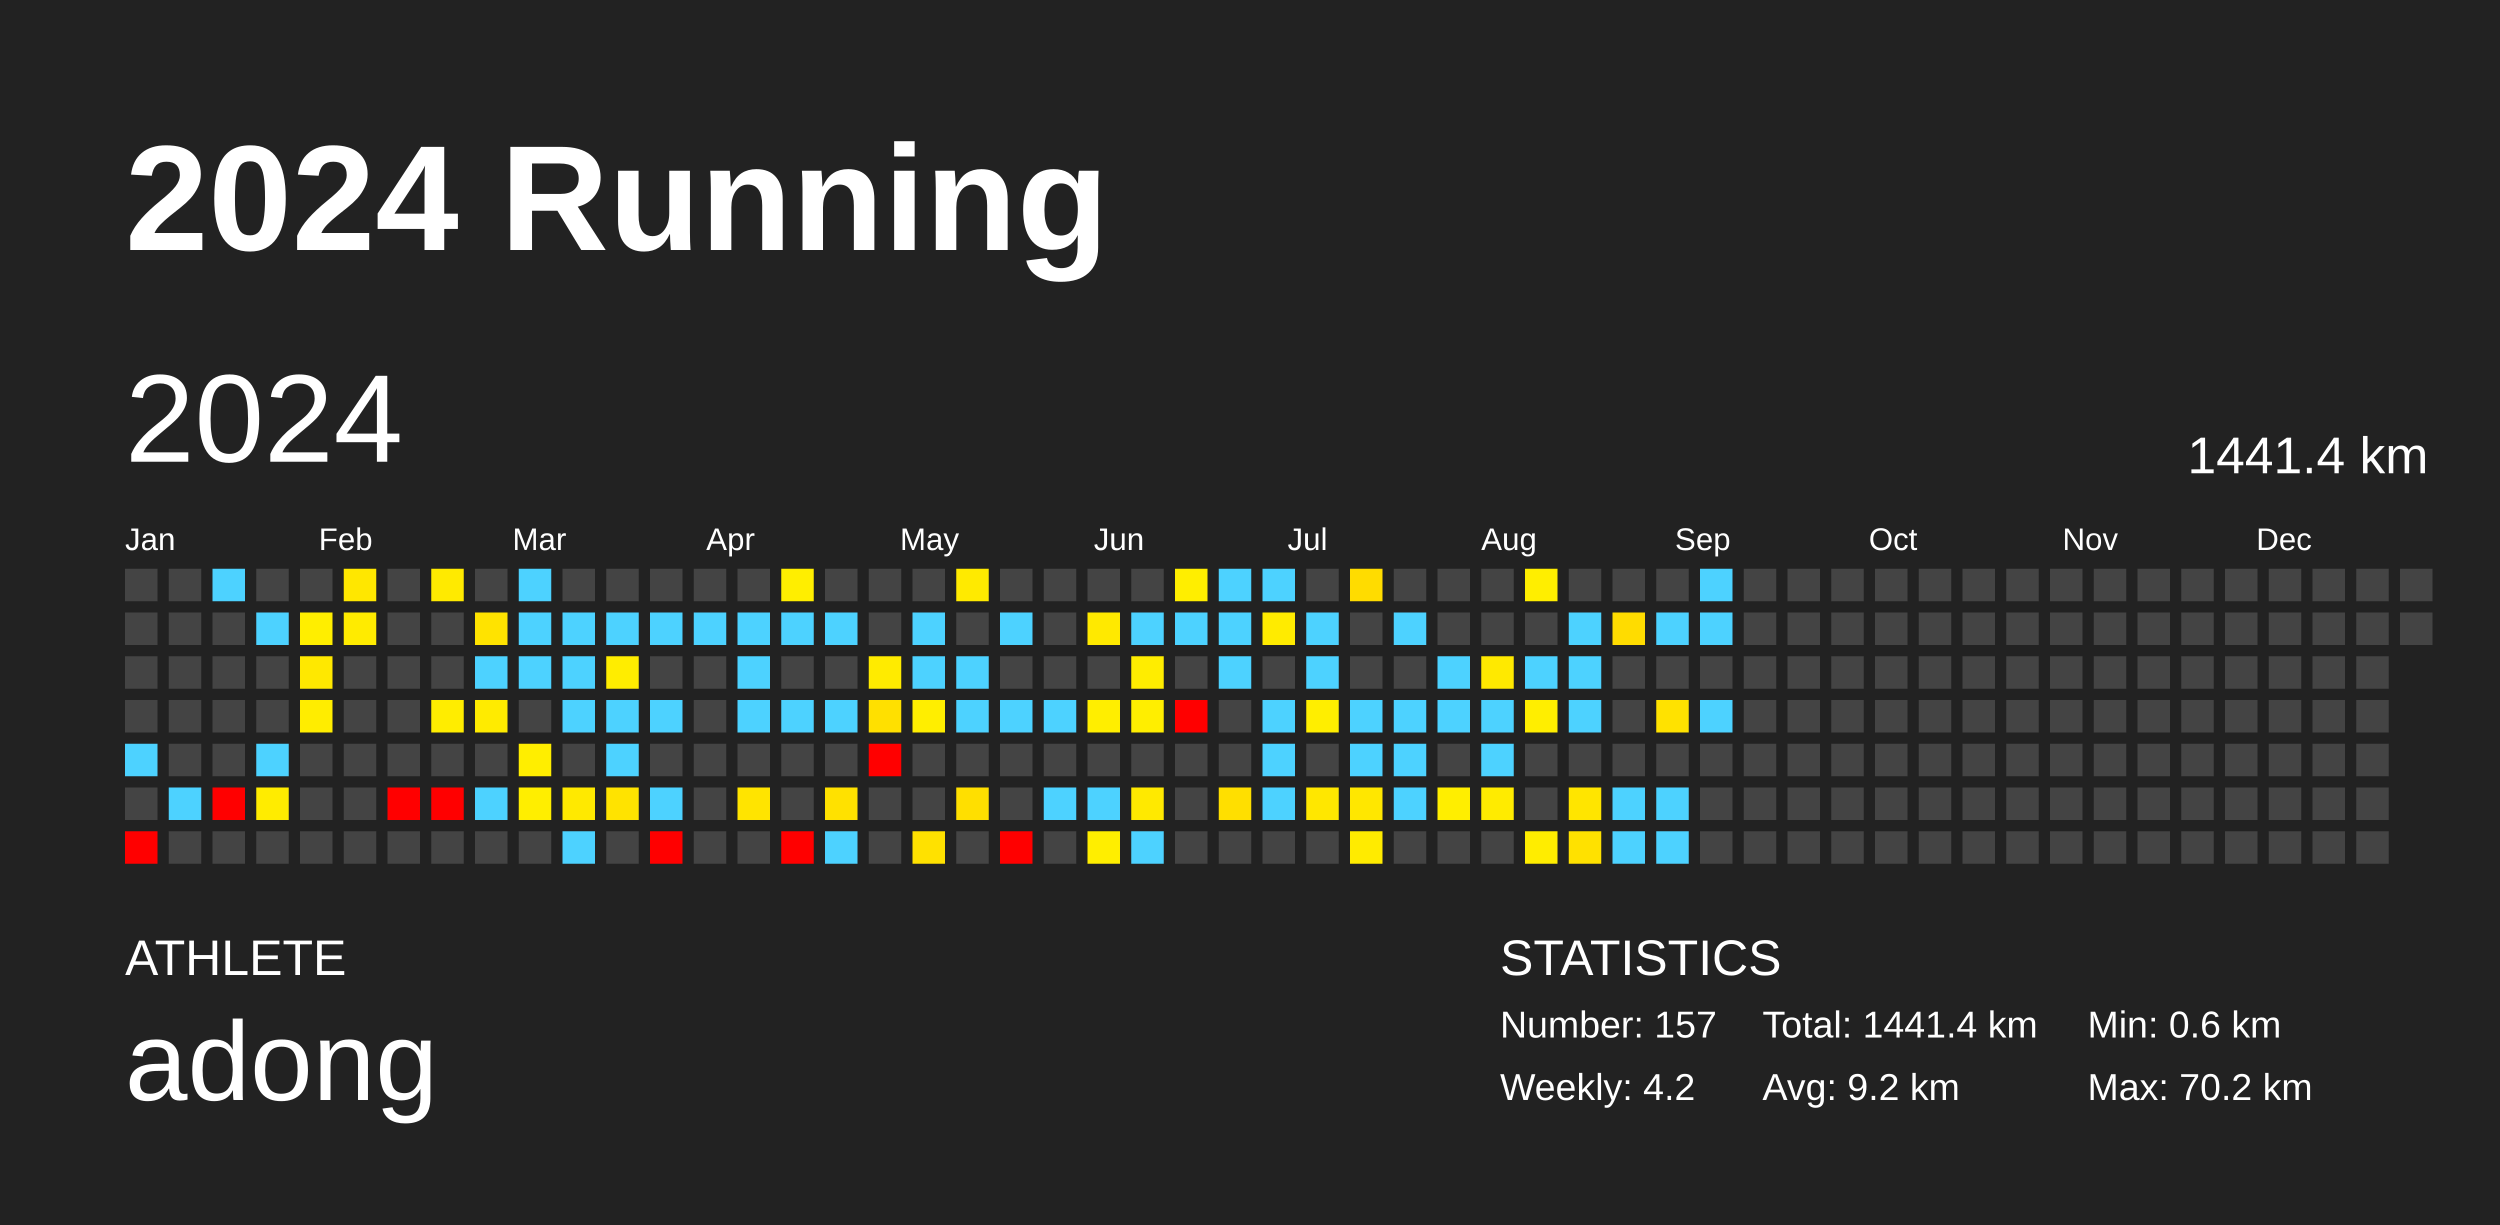
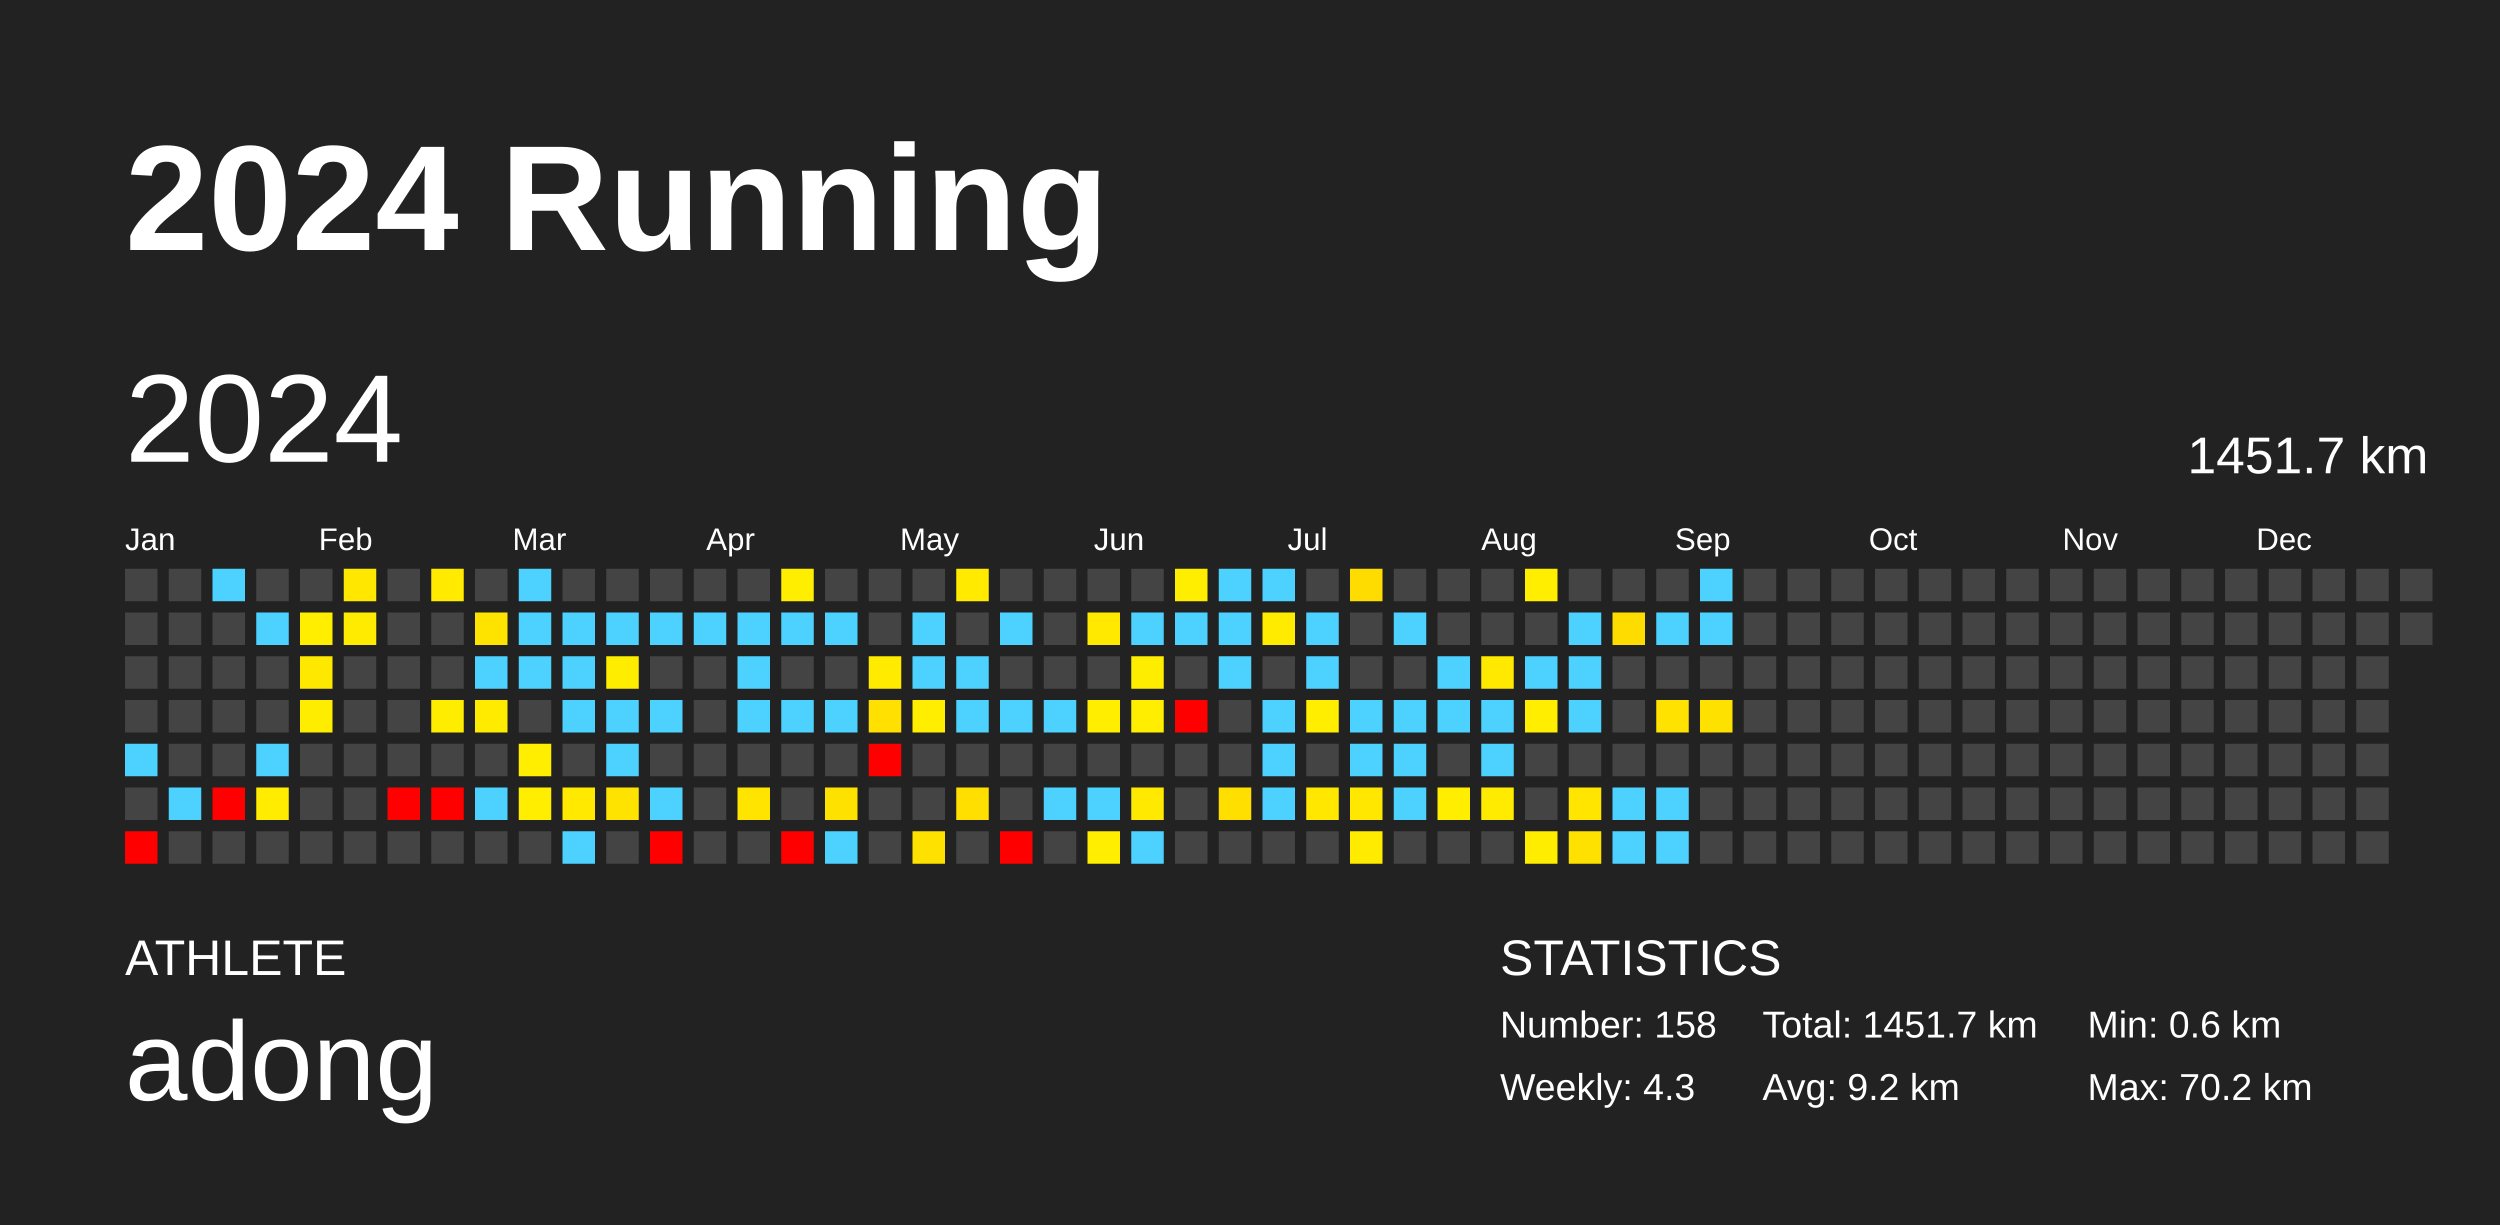
<svg xmlns="http://www.w3.org/2000/svg" baseProfile="full" height="98mm" version="1.1" viewBox="0,0,200,98" width="200mm">
  <defs />
  <rect fill="#222222" height="98" width="200" x="0" y="0" />
  <text fill="#FFFFFF" style="font-size:12px; font-family:Arial; font-weight:bold;" x="10" y="20">2024 Running</text>
  <text fill="#FFFFFF" style="font-size:4px; font-family:Arial" x="10" y="78">ATHLETE</text>
  <text fill="#FFFFFF" style="font-size:9px; font-family:Arial" x="10" y="88">adong</text>
  <text fill="#FFFFFF" style="font-size:4px; font-family:Arial" x="120" y="78">STATISTICS</text>
-   <text fill="#FFFFFF" style="font-size:3px; font-family:Arial" x="120" y="83">Number: 157</text>
-   <text fill="#FFFFFF" style="font-size:3px; font-family:Arial" x="120" y="88">Weekly: 4.2</text>
-   <text fill="#FFFFFF" style="font-size:3px; font-family:Arial" x="141" y="83">Total: 1441.4 km</text>
+   <text fill="#FFFFFF" style="font-size:3px; font-family:Arial" x="120" y="83">Number: 158</text>
+   <text fill="#FFFFFF" style="font-size:3px; font-family:Arial" x="120" y="88">Weekly: 4.3</text>
+   <text fill="#FFFFFF" style="font-size:3px; font-family:Arial" x="141" y="83">Total: 1451.7 km</text>
  <text fill="#FFFFFF" style="font-size:3px; font-family:Arial" x="141" y="88">Avg: 9.2 km</text>
  <text fill="#FFFFFF" style="font-size:3px; font-family:Arial" x="167" y="83">Min: 0.6 km</text>
  <text fill="#FFFFFF" style="font-size:3px; font-family:Arial" x="167" y="88">Max: 70.2 km</text>
  <text dominant-baseline="hanging" fill="#FFFFFF" style="font-size:10.0px; font-family:Arial;" x="10" y="30">2024</text>
-   <text dominant-baseline="hanging" fill="#FFFFFF" style="font-size:4.125px; font-family:Arial;" x="175" y="35">1441.4 km</text>
+   <text dominant-baseline="hanging" fill="#FFFFFF" style="font-size:4.125px; font-family:Arial;" x="175" y="35">1451.7 km</text>
  <text fill="#FFFFFF" style="font-size:2.5px; font-family:Arial" x="10.0" y="44">Jan</text>
  <text fill="#FFFFFF" style="font-size:2.5px; font-family:Arial" x="25.5" y="44">Feb</text>
  <text fill="#FFFFFF" style="font-size:2.5px; font-family:Arial" x="41.0" y="44">Mar</text>
  <text fill="#FFFFFF" style="font-size:2.5px; font-family:Arial" x="56.5" y="44">Apr</text>
  <text fill="#FFFFFF" style="font-size:2.5px; font-family:Arial" x="72.0" y="44">May</text>
  <text fill="#FFFFFF" style="font-size:2.5px; font-family:Arial" x="87.5" y="44">Jun</text>
  <text fill="#FFFFFF" style="font-size:2.5px; font-family:Arial" x="103.0" y="44">Jul</text>
  <text fill="#FFFFFF" style="font-size:2.5px; font-family:Arial" x="118.5" y="44">Aug</text>
  <text fill="#FFFFFF" style="font-size:2.5px; font-family:Arial" x="134.0" y="44">Sep</text>
  <text fill="#FFFFFF" style="font-size:2.5px; font-family:Arial" x="149.5" y="44">Oct</text>
  <text fill="#FFFFFF" style="font-size:2.5px; font-family:Arial" x="165.0" y="44">Nov</text>
  <text fill="#FFFFFF" style="font-size:2.5px; font-family:Arial" x="180.5" y="44">Dec</text>
  <rect fill="#444444" height="2.6" width="2.6" x="10.0" y="45.5" />
  <rect fill="#444444" height="2.6" width="2.6" x="10.0" y="49.0" />
  <rect fill="#444444" height="2.6" width="2.6" x="10.0" y="52.5" />
  <rect fill="#444444" height="2.6" width="2.6" x="10.0" y="56.0" />
  <rect fill="#4dd2ff" height="2.6" width="2.6" x="10.0" y="59.5" />
  <rect fill="#444444" height="2.6" width="2.6" x="10.0" y="63.0" />
  <rect fill="red" height="2.6" width="2.6" x="10.0" y="66.5" />
  <rect fill="#444444" height="2.6" width="2.6" x="13.5" y="45.5" />
  <rect fill="#444444" height="2.6" width="2.6" x="13.5" y="49.0" />
  <rect fill="#444444" height="2.6" width="2.6" x="13.5" y="52.5" />
  <rect fill="#444444" height="2.6" width="2.6" x="13.5" y="56.0" />
  <rect fill="#444444" height="2.6" width="2.6" x="13.5" y="59.5" />
  <rect fill="#4dd2ff" height="2.6" width="2.6" x="13.5" y="63.0" />
  <rect fill="#444444" height="2.6" width="2.6" x="13.5" y="66.5" />
  <rect fill="#4dd2ff" height="2.6" width="2.6" x="17.0" y="45.5" />
  <rect fill="#444444" height="2.6" width="2.6" x="17.0" y="49.0" />
  <rect fill="#444444" height="2.6" width="2.6" x="17.0" y="52.5" />
  <rect fill="#444444" height="2.6" width="2.6" x="17.0" y="56.0" />
  <rect fill="#444444" height="2.6" width="2.6" x="17.0" y="59.5" />
  <rect fill="red" height="2.6" width="2.6" x="17.0" y="63.0" />
  <rect fill="#444444" height="2.6" width="2.6" x="17.0" y="66.5" />
  <rect fill="#444444" height="2.6" width="2.6" x="20.5" y="45.5" />
  <rect fill="#4dd2ff" height="2.6" width="2.6" x="20.5" y="49.0" />
  <rect fill="#444444" height="2.6" width="2.6" x="20.5" y="52.5" />
  <rect fill="#444444" height="2.6" width="2.6" x="20.5" y="56.0" />
  <rect fill="#4dd2ff" height="2.6" width="2.6" x="20.5" y="59.5" />
  <rect fill="#ffec00" height="2.6" width="2.6" x="20.5" y="63.0" />
  <rect fill="#444444" height="2.6" width="2.6" x="20.5" y="66.5" />
  <rect fill="#444444" height="2.6" width="2.6" x="24.0" y="45.5" />
  <rect fill="#ffee00" height="2.6" width="2.6" x="24.0" y="49.0" />
  <rect fill="#ffe800" height="2.6" width="2.6" x="24.0" y="52.5" />
  <rect fill="#ffed00" height="2.6" width="2.6" x="24.0" y="56.0" />
  <rect fill="#444444" height="2.6" width="2.6" x="24.0" y="59.5" />
  <rect fill="#444444" height="2.6" width="2.6" x="24.0" y="63.0" />
  <rect fill="#444444" height="2.6" width="2.6" x="24.0" y="66.5" />
  <rect fill="#ffe700" height="2.6" width="2.6" x="27.5" y="45.5" />
  <rect fill="#ffeb00" height="2.6" width="2.6" x="27.5" y="49.0" />
  <rect fill="#444444" height="2.6" width="2.6" x="27.5" y="52.5" />
  <rect fill="#444444" height="2.6" width="2.6" x="27.5" y="56.0" />
  <rect fill="#444444" height="2.6" width="2.6" x="27.5" y="59.5" />
  <rect fill="#444444" height="2.6" width="2.6" x="27.5" y="63.0" />
  <rect fill="#444444" height="2.6" width="2.6" x="27.5" y="66.5" />
  <rect fill="#444444" height="2.6" width="2.6" x="31.0" y="45.5" />
  <rect fill="#444444" height="2.6" width="2.6" x="31.0" y="49.0" />
  <rect fill="#444444" height="2.6" width="2.6" x="31.0" y="52.5" />
  <rect fill="#444444" height="2.6" width="2.6" x="31.0" y="56.0" />
  <rect fill="#444444" height="2.6" width="2.6" x="31.0" y="59.5" />
  <rect fill="red" height="2.6" width="2.6" x="31.0" y="63.0" />
  <rect fill="#444444" height="2.6" width="2.6" x="31.0" y="66.5" />
  <rect fill="#ffea00" height="2.6" width="2.6" x="34.5" y="45.5" />
  <rect fill="#444444" height="2.6" width="2.6" x="34.5" y="49.0" />
  <rect fill="#444444" height="2.6" width="2.6" x="34.5" y="52.5" />
  <rect fill="#ffed00" height="2.6" width="2.6" x="34.5" y="56.0" />
  <rect fill="#444444" height="2.6" width="2.6" x="34.5" y="59.5" />
  <rect fill="red" height="2.6" width="2.6" x="34.5" y="63.0" />
  <rect fill="#444444" height="2.6" width="2.6" x="34.5" y="66.5" />
  <rect fill="#444444" height="2.6" width="2.6" x="38.0" y="45.5" />
  <rect fill="#ffe300" height="2.6" width="2.6" x="38.0" y="49.0" />
  <rect fill="#4dd2ff" height="2.6" width="2.6" x="38.0" y="52.5" />
  <rect fill="#ffeb00" height="2.6" width="2.6" x="38.0" y="56.0" />
  <rect fill="#444444" height="2.6" width="2.6" x="38.0" y="59.5" />
  <rect fill="#4dd2ff" height="2.6" width="2.6" x="38.0" y="63.0" />
  <rect fill="#444444" height="2.6" width="2.6" x="38.0" y="66.5" />
  <rect fill="#4dd2ff" height="2.6" width="2.6" x="41.5" y="45.5" />
  <rect fill="#4dd2ff" height="2.6" width="2.6" x="41.5" y="49.0" />
  <rect fill="#4dd2ff" height="2.6" width="2.6" x="41.5" y="52.5" />
  <rect fill="#444444" height="2.6" width="2.6" x="41.5" y="56.0" />
  <rect fill="#ffee00" height="2.6" width="2.6" x="41.5" y="59.5" />
  <rect fill="#ffee00" height="2.6" width="2.6" x="41.5" y="63.0" />
  <rect fill="#444444" height="2.6" width="2.6" x="41.5" y="66.5" />
  <rect fill="#444444" height="2.6" width="2.6" x="45.0" y="45.5" />
  <rect fill="#4dd2ff" height="2.6" width="2.6" x="45.0" y="49.0" />
  <rect fill="#4dd2ff" height="2.6" width="2.6" x="45.0" y="52.5" />
  <rect fill="#4dd2ff" height="2.6" width="2.6" x="45.0" y="56.0" />
  <rect fill="#444444" height="2.6" width="2.6" x="45.0" y="59.5" />
  <rect fill="#ffe900" height="2.6" width="2.6" x="45.0" y="63.0" />
  <rect fill="#4dd2ff" height="2.6" width="2.6" x="45.0" y="66.5" />
  <rect fill="#444444" height="2.6" width="2.6" x="48.5" y="45.5" />
  <rect fill="#4dd2ff" height="2.6" width="2.6" x="48.5" y="49.0" />
  <rect fill="#ffed00" height="2.6" width="2.6" x="48.5" y="52.5" />
  <rect fill="#4dd2ff" height="2.6" width="2.6" x="48.5" y="56.0" />
  <rect fill="#4dd2ff" height="2.6" width="2.6" x="48.5" y="59.5" />
  <rect fill="#ffe300" height="2.6" width="2.6" x="48.5" y="63.0" />
  <rect fill="#444444" height="2.6" width="2.6" x="48.5" y="66.5" />
  <rect fill="#444444" height="2.6" width="2.6" x="52.0" y="45.5" />
  <rect fill="#4dd2ff" height="2.6" width="2.6" x="52.0" y="49.0" />
  <rect fill="#444444" height="2.6" width="2.6" x="52.0" y="52.5" />
  <rect fill="#4dd2ff" height="2.6" width="2.6" x="52.0" y="56.0" />
  <rect fill="#444444" height="2.6" width="2.6" x="52.0" y="59.5" />
  <rect fill="#4dd2ff" height="2.6" width="2.6" x="52.0" y="63.0" />
  <rect fill="red" height="2.6" width="2.6" x="52.0" y="66.5" />
  <rect fill="#444444" height="2.6" width="2.6" x="55.5" y="45.5" />
  <rect fill="#4dd2ff" height="2.6" width="2.6" x="55.5" y="49.0" />
  <rect fill="#444444" height="2.6" width="2.6" x="55.5" y="52.5" />
  <rect fill="#444444" height="2.6" width="2.6" x="55.5" y="56.0" />
  <rect fill="#444444" height="2.6" width="2.6" x="55.5" y="59.5" />
  <rect fill="#444444" height="2.6" width="2.6" x="55.5" y="63.0" />
  <rect fill="#444444" height="2.6" width="2.6" x="55.5" y="66.5" />
  <rect fill="#444444" height="2.6" width="2.6" x="59.0" y="45.5" />
  <rect fill="#4dd2ff" height="2.6" width="2.6" x="59.0" y="49.0" />
  <rect fill="#4dd2ff" height="2.6" width="2.6" x="59.0" y="52.5" />
  <rect fill="#4dd2ff" height="2.6" width="2.6" x="59.0" y="56.0" />
  <rect fill="#444444" height="2.6" width="2.6" x="59.0" y="59.5" />
  <rect fill="#ffe400" height="2.6" width="2.6" x="59.0" y="63.0" />
  <rect fill="#444444" height="2.6" width="2.6" x="59.0" y="66.5" />
  <rect fill="#ffee00" height="2.6" width="2.6" x="62.5" y="45.5" />
  <rect fill="#4dd2ff" height="2.6" width="2.6" x="62.5" y="49.0" />
  <rect fill="#444444" height="2.6" width="2.6" x="62.5" y="52.5" />
  <rect fill="#4dd2ff" height="2.6" width="2.6" x="62.5" y="56.0" />
  <rect fill="#444444" height="2.6" width="2.6" x="62.5" y="59.5" />
  <rect fill="#444444" height="2.6" width="2.6" x="62.5" y="63.0" />
  <rect fill="red" height="2.6" width="2.6" x="62.5" y="66.5" />
  <rect fill="#444444" height="2.6" width="2.6" x="66.0" y="45.5" />
  <rect fill="#4dd2ff" height="2.6" width="2.6" x="66.0" y="49.0" />
  <rect fill="#444444" height="2.6" width="2.6" x="66.0" y="52.5" />
  <rect fill="#4dd2ff" height="2.6" width="2.6" x="66.0" y="56.0" />
  <rect fill="#444444" height="2.6" width="2.6" x="66.0" y="59.5" />
  <rect fill="#ffe100" height="2.6" width="2.6" x="66.0" y="63.0" />
  <rect fill="#4dd2ff" height="2.6" width="2.6" x="66.0" y="66.5" />
  <rect fill="#444444" height="2.6" width="2.6" x="69.5" y="45.5" />
  <rect fill="#444444" height="2.6" width="2.6" x="69.5" y="49.0" />
  <rect fill="#ffeb00" height="2.6" width="2.6" x="69.5" y="52.5" />
  <rect fill="#ffe000" height="2.6" width="2.6" x="69.5" y="56.0" />
  <rect fill="red" height="2.6" width="2.6" x="69.5" y="59.5" />
  <rect fill="#444444" height="2.6" width="2.6" x="69.5" y="63.0" />
  <rect fill="#444444" height="2.6" width="2.6" x="69.5" y="66.5" />
  <rect fill="#444444" height="2.6" width="2.6" x="73.0" y="45.5" />
  <rect fill="#4dd2ff" height="2.6" width="2.6" x="73.0" y="49.0" />
  <rect fill="#4dd2ff" height="2.6" width="2.6" x="73.0" y="52.5" />
  <rect fill="#ffee00" height="2.6" width="2.6" x="73.0" y="56.0" />
  <rect fill="#444444" height="2.6" width="2.6" x="73.0" y="59.5" />
  <rect fill="#444444" height="2.6" width="2.6" x="73.0" y="63.0" />
  <rect fill="#ffe100" height="2.6" width="2.6" x="73.0" y="66.5" />
  <rect fill="#ffea00" height="2.6" width="2.6" x="76.5" y="45.5" />
  <rect fill="#444444" height="2.6" width="2.6" x="76.5" y="49.0" />
  <rect fill="#4dd2ff" height="2.6" width="2.6" x="76.5" y="52.5" />
  <rect fill="#4dd2ff" height="2.6" width="2.6" x="76.5" y="56.0" />
  <rect fill="#444444" height="2.6" width="2.6" x="76.5" y="59.5" />
  <rect fill="#ffdf00" height="2.6" width="2.6" x="76.5" y="63.0" />
  <rect fill="#444444" height="2.6" width="2.6" x="76.5" y="66.5" />
  <rect fill="#444444" height="2.6" width="2.6" x="80.0" y="45.5" />
  <rect fill="#4dd2ff" height="2.6" width="2.6" x="80.0" y="49.0" />
  <rect fill="#444444" height="2.6" width="2.6" x="80.0" y="52.5" />
  <rect fill="#4dd2ff" height="2.6" width="2.6" x="80.0" y="56.0" />
  <rect fill="#444444" height="2.6" width="2.6" x="80.0" y="59.5" />
  <rect fill="#444444" height="2.6" width="2.6" x="80.0" y="63.0" />
  <rect fill="red" height="2.6" width="2.6" x="80.0" y="66.5" />
  <rect fill="#444444" height="2.6" width="2.6" x="83.5" y="45.5" />
  <rect fill="#444444" height="2.6" width="2.6" x="83.5" y="49.0" />
  <rect fill="#444444" height="2.6" width="2.6" x="83.5" y="52.5" />
  <rect fill="#4dd2ff" height="2.6" width="2.6" x="83.5" y="56.0" />
  <rect fill="#444444" height="2.6" width="2.6" x="83.5" y="59.5" />
  <rect fill="#4dd2ff" height="2.6" width="2.6" x="83.5" y="63.0" />
  <rect fill="#444444" height="2.6" width="2.6" x="83.5" y="66.5" />
  <rect fill="#444444" height="2.6" width="2.6" x="87.0" y="45.5" />
  <rect fill="#ffe900" height="2.6" width="2.6" x="87.0" y="49.0" />
  <rect fill="#444444" height="2.6" width="2.6" x="87.0" y="52.5" />
  <rect fill="#ffee00" height="2.6" width="2.6" x="87.0" y="56.0" />
  <rect fill="#444444" height="2.6" width="2.6" x="87.0" y="59.5" />
  <rect fill="#4dd2ff" height="2.6" width="2.6" x="87.0" y="63.0" />
  <rect fill="#ffee00" height="2.6" width="2.6" x="87.0" y="66.5" />
  <rect fill="#444444" height="2.6" width="2.6" x="90.5" y="45.5" />
  <rect fill="#4dd2ff" height="2.6" width="2.6" x="90.5" y="49.0" />
  <rect fill="#ffed00" height="2.6" width="2.6" x="90.5" y="52.5" />
  <rect fill="#ffee00" height="2.6" width="2.6" x="90.5" y="56.0" />
  <rect fill="#444444" height="2.6" width="2.6" x="90.5" y="59.5" />
  <rect fill="#ffe900" height="2.6" width="2.6" x="90.5" y="63.0" />
  <rect fill="#4dd2ff" height="2.6" width="2.6" x="90.5" y="66.5" />
  <rect fill="#ffee00" height="2.6" width="2.6" x="94.0" y="45.5" />
  <rect fill="#4dd2ff" height="2.6" width="2.6" x="94.0" y="49.0" />
  <rect fill="#444444" height="2.6" width="2.6" x="94.0" y="52.5" />
  <rect fill="red" height="2.6" width="2.6" x="94.0" y="56.0" />
  <rect fill="#444444" height="2.6" width="2.6" x="94.0" y="59.5" />
  <rect fill="#444444" height="2.6" width="2.6" x="94.0" y="63.0" />
  <rect fill="#444444" height="2.6" width="2.6" x="94.0" y="66.5" />
  <rect fill="#4dd2ff" height="2.6" width="2.6" x="97.5" y="45.5" />
  <rect fill="#4dd2ff" height="2.6" width="2.6" x="97.5" y="49.0" />
  <rect fill="#4dd2ff" height="2.6" width="2.6" x="97.5" y="52.5" />
  <rect fill="#444444" height="2.6" width="2.6" x="97.5" y="56.0" />
  <rect fill="#444444" height="2.6" width="2.6" x="97.5" y="59.5" />
  <rect fill="#ffdf00" height="2.6" width="2.6" x="97.5" y="63.0" />
  <rect fill="#444444" height="2.6" width="2.6" x="97.5" y="66.5" />
  <rect fill="#4dd2ff" height="2.6" width="2.6" x="101.0" y="45.5" />
  <rect fill="#ffeb00" height="2.6" width="2.6" x="101.0" y="49.0" />
  <rect fill="#444444" height="2.6" width="2.6" x="101.0" y="52.5" />
  <rect fill="#4dd2ff" height="2.6" width="2.6" x="101.0" y="56.0" />
  <rect fill="#4dd2ff" height="2.6" width="2.6" x="101.0" y="59.5" />
  <rect fill="#4dd2ff" height="2.6" width="2.6" x="101.0" y="63.0" />
  <rect fill="#444444" height="2.6" width="2.6" x="101.0" y="66.5" />
  <rect fill="#444444" height="2.6" width="2.6" x="104.5" y="45.5" />
  <rect fill="#4dd2ff" height="2.6" width="2.6" x="104.5" y="49.0" />
  <rect fill="#4dd2ff" height="2.6" width="2.6" x="104.5" y="52.5" />
  <rect fill="#ffee00" height="2.6" width="2.6" x="104.5" y="56.0" />
  <rect fill="#444444" height="2.6" width="2.6" x="104.5" y="59.5" />
  <rect fill="#ffe700" height="2.6" width="2.6" x="104.5" y="63.0" />
  <rect fill="#444444" height="2.6" width="2.6" x="104.5" y="66.5" />
  <rect fill="#ffdc00" height="2.6" width="2.6" x="108.0" y="45.5" />
  <rect fill="#444444" height="2.6" width="2.6" x="108.0" y="49.0" />
  <rect fill="#444444" height="2.6" width="2.6" x="108.0" y="52.5" />
  <rect fill="#4dd2ff" height="2.6" width="2.6" x="108.0" y="56.0" />
  <rect fill="#4dd2ff" height="2.6" width="2.6" x="108.0" y="59.5" />
  <rect fill="#ffe700" height="2.6" width="2.6" x="108.0" y="63.0" />
  <rect fill="#ffeb00" height="2.6" width="2.6" x="108.0" y="66.5" />
  <rect fill="#444444" height="2.6" width="2.6" x="111.5" y="45.5" />
  <rect fill="#4dd2ff" height="2.6" width="2.6" x="111.5" y="49.0" />
  <rect fill="#444444" height="2.6" width="2.6" x="111.5" y="52.5" />
  <rect fill="#4dd2ff" height="2.6" width="2.6" x="111.5" y="56.0" />
  <rect fill="#4dd2ff" height="2.6" width="2.6" x="111.5" y="59.5" />
  <rect fill="#4dd2ff" height="2.6" width="2.6" x="111.5" y="63.0" />
  <rect fill="#444444" height="2.6" width="2.6" x="111.5" y="66.5" />
  <rect fill="#444444" height="2.6" width="2.6" x="115.0" y="45.5" />
  <rect fill="#444444" height="2.6" width="2.6" x="115.0" y="49.0" />
  <rect fill="#4dd2ff" height="2.6" width="2.6" x="115.0" y="52.5" />
  <rect fill="#4dd2ff" height="2.6" width="2.6" x="115.0" y="56.0" />
  <rect fill="#444444" height="2.6" width="2.6" x="115.0" y="59.5" />
  <rect fill="#ffee00" height="2.6" width="2.6" x="115.0" y="63.0" />
  <rect fill="#444444" height="2.6" width="2.6" x="115.0" y="66.5" />
  <rect fill="#444444" height="2.6" width="2.6" x="118.5" y="45.5" />
  <rect fill="#444444" height="2.6" width="2.6" x="118.5" y="49.0" />
  <rect fill="#ffe900" height="2.6" width="2.6" x="118.5" y="52.5" />
  <rect fill="#4dd2ff" height="2.6" width="2.6" x="118.5" y="56.0" />
  <rect fill="#4dd2ff" height="2.6" width="2.6" x="118.5" y="59.5" />
  <rect fill="#ffeb00" height="2.6" width="2.6" x="118.5" y="63.0" />
  <rect fill="#444444" height="2.6" width="2.6" x="118.5" y="66.5" />
  <rect fill="#ffee00" height="2.6" width="2.6" x="122.0" y="45.5" />
  <rect fill="#444444" height="2.6" width="2.6" x="122.0" y="49.0" />
  <rect fill="#4dd2ff" height="2.6" width="2.6" x="122.0" y="52.5" />
  <rect fill="#ffee00" height="2.6" width="2.6" x="122.0" y="56.0" />
  <rect fill="#444444" height="2.6" width="2.6" x="122.0" y="59.5" />
  <rect fill="#444444" height="2.6" width="2.6" x="122.0" y="63.0" />
  <rect fill="#ffed00" height="2.6" width="2.6" x="122.0" y="66.5" />
  <rect fill="#444444" height="2.6" width="2.6" x="125.5" y="45.5" />
  <rect fill="#4dd2ff" height="2.6" width="2.6" x="125.5" y="49.0" />
  <rect fill="#4dd2ff" height="2.6" width="2.6" x="125.5" y="52.5" />
  <rect fill="#4dd2ff" height="2.6" width="2.6" x="125.5" y="56.0" />
  <rect fill="#444444" height="2.6" width="2.6" x="125.5" y="59.5" />
  <rect fill="#ffe500" height="2.6" width="2.6" x="125.5" y="63.0" />
  <rect fill="#ffe100" height="2.6" width="2.6" x="125.5" y="66.5" />
  <rect fill="#444444" height="2.6" width="2.6" x="129.0" y="45.5" />
  <rect fill="#ffdc00" height="2.6" width="2.6" x="129.0" y="49.0" />
  <rect fill="#444444" height="2.6" width="2.6" x="129.0" y="52.5" />
  <rect fill="#444444" height="2.6" width="2.6" x="129.0" y="56.0" />
  <rect fill="#444444" height="2.6" width="2.6" x="129.0" y="59.5" />
  <rect fill="#4dd2ff" height="2.6" width="2.6" x="129.0" y="63.0" />
  <rect fill="#4dd2ff" height="2.6" width="2.6" x="129.0" y="66.5" />
  <rect fill="#444444" height="2.6" width="2.6" x="132.5" y="45.5" />
  <rect fill="#4dd2ff" height="2.6" width="2.6" x="132.5" y="49.0" />
  <rect fill="#444444" height="2.6" width="2.6" x="132.5" y="52.5" />
  <rect fill="#ffe200" height="2.6" width="2.6" x="132.5" y="56.0" />
  <rect fill="#444444" height="2.6" width="2.6" x="132.5" y="59.5" />
  <rect fill="#4dd2ff" height="2.6" width="2.6" x="132.5" y="63.0" />
  <rect fill="#4dd2ff" height="2.6" width="2.6" x="132.5" y="66.5" />
  <rect fill="#4dd2ff" height="2.6" width="2.6" x="136.0" y="45.5" />
  <rect fill="#4dd2ff" height="2.6" width="2.6" x="136.0" y="49.0" />
  <rect fill="#444444" height="2.6" width="2.6" x="136.0" y="52.5" />
-   <rect fill="#4dd2ff" height="2.6" width="2.6" x="136.0" y="56.0" />
+   <rect fill="#ffe100" height="2.6" width="2.6" x="136.0" y="56.0" />
  <rect fill="#444444" height="2.6" width="2.6" x="136.0" y="59.5" />
  <rect fill="#444444" height="2.6" width="2.6" x="136.0" y="63.0" />
  <rect fill="#444444" height="2.6" width="2.6" x="136.0" y="66.5" />
  <rect fill="#444444" height="2.6" width="2.6" x="139.5" y="45.5" />
  <rect fill="#444444" height="2.6" width="2.6" x="139.5" y="49.0" />
  <rect fill="#444444" height="2.6" width="2.6" x="139.5" y="52.5" />
  <rect fill="#444444" height="2.6" width="2.6" x="139.5" y="56.0" />
  <rect fill="#444444" height="2.6" width="2.6" x="139.5" y="59.5" />
  <rect fill="#444444" height="2.6" width="2.6" x="139.5" y="63.0" />
  <rect fill="#444444" height="2.6" width="2.6" x="139.5" y="66.5" />
  <rect fill="#444444" height="2.6" width="2.6" x="143.0" y="45.5" />
  <rect fill="#444444" height="2.6" width="2.6" x="143.0" y="49.0" />
  <rect fill="#444444" height="2.6" width="2.6" x="143.0" y="52.5" />
  <rect fill="#444444" height="2.6" width="2.6" x="143.0" y="56.0" />
  <rect fill="#444444" height="2.6" width="2.6" x="143.0" y="59.5" />
  <rect fill="#444444" height="2.6" width="2.6" x="143.0" y="63.0" />
  <rect fill="#444444" height="2.6" width="2.6" x="143.0" y="66.5" />
  <rect fill="#444444" height="2.6" width="2.6" x="146.5" y="45.5" />
  <rect fill="#444444" height="2.6" width="2.6" x="146.5" y="49.0" />
  <rect fill="#444444" height="2.6" width="2.6" x="146.5" y="52.5" />
  <rect fill="#444444" height="2.6" width="2.6" x="146.5" y="56.0" />
  <rect fill="#444444" height="2.6" width="2.6" x="146.5" y="59.5" />
  <rect fill="#444444" height="2.6" width="2.6" x="146.5" y="63.0" />
  <rect fill="#444444" height="2.6" width="2.6" x="146.5" y="66.5" />
  <rect fill="#444444" height="2.6" width="2.6" x="150.0" y="45.5" />
  <rect fill="#444444" height="2.6" width="2.6" x="150.0" y="49.0" />
  <rect fill="#444444" height="2.6" width="2.6" x="150.0" y="52.5" />
  <rect fill="#444444" height="2.6" width="2.6" x="150.0" y="56.0" />
  <rect fill="#444444" height="2.6" width="2.6" x="150.0" y="59.5" />
  <rect fill="#444444" height="2.6" width="2.6" x="150.0" y="63.0" />
  <rect fill="#444444" height="2.6" width="2.6" x="150.0" y="66.5" />
  <rect fill="#444444" height="2.6" width="2.6" x="153.5" y="45.5" />
  <rect fill="#444444" height="2.6" width="2.6" x="153.5" y="49.0" />
  <rect fill="#444444" height="2.6" width="2.6" x="153.5" y="52.5" />
  <rect fill="#444444" height="2.6" width="2.6" x="153.5" y="56.0" />
  <rect fill="#444444" height="2.6" width="2.6" x="153.5" y="59.5" />
  <rect fill="#444444" height="2.6" width="2.6" x="153.5" y="63.0" />
  <rect fill="#444444" height="2.6" width="2.6" x="153.5" y="66.5" />
  <rect fill="#444444" height="2.6" width="2.6" x="157.0" y="45.5" />
  <rect fill="#444444" height="2.6" width="2.6" x="157.0" y="49.0" />
  <rect fill="#444444" height="2.6" width="2.6" x="157.0" y="52.5" />
  <rect fill="#444444" height="2.6" width="2.6" x="157.0" y="56.0" />
  <rect fill="#444444" height="2.6" width="2.6" x="157.0" y="59.5" />
  <rect fill="#444444" height="2.6" width="2.6" x="157.0" y="63.0" />
  <rect fill="#444444" height="2.6" width="2.6" x="157.0" y="66.5" />
  <rect fill="#444444" height="2.6" width="2.6" x="160.5" y="45.5" />
  <rect fill="#444444" height="2.6" width="2.6" x="160.5" y="49.0" />
  <rect fill="#444444" height="2.6" width="2.6" x="160.5" y="52.5" />
  <rect fill="#444444" height="2.6" width="2.6" x="160.5" y="56.0" />
  <rect fill="#444444" height="2.6" width="2.6" x="160.5" y="59.5" />
  <rect fill="#444444" height="2.6" width="2.6" x="160.5" y="63.0" />
  <rect fill="#444444" height="2.6" width="2.6" x="160.5" y="66.5" />
  <rect fill="#444444" height="2.6" width="2.6" x="164.0" y="45.5" />
  <rect fill="#444444" height="2.6" width="2.6" x="164.0" y="49.0" />
  <rect fill="#444444" height="2.6" width="2.6" x="164.0" y="52.5" />
  <rect fill="#444444" height="2.6" width="2.6" x="164.0" y="56.0" />
  <rect fill="#444444" height="2.6" width="2.6" x="164.0" y="59.5" />
  <rect fill="#444444" height="2.6" width="2.6" x="164.0" y="63.0" />
  <rect fill="#444444" height="2.6" width="2.6" x="164.0" y="66.5" />
  <rect fill="#444444" height="2.6" width="2.6" x="167.5" y="45.5" />
  <rect fill="#444444" height="2.6" width="2.6" x="167.5" y="49.0" />
  <rect fill="#444444" height="2.6" width="2.6" x="167.5" y="52.5" />
  <rect fill="#444444" height="2.6" width="2.6" x="167.5" y="56.0" />
  <rect fill="#444444" height="2.6" width="2.6" x="167.5" y="59.5" />
  <rect fill="#444444" height="2.6" width="2.6" x="167.5" y="63.0" />
  <rect fill="#444444" height="2.6" width="2.6" x="167.5" y="66.5" />
  <rect fill="#444444" height="2.6" width="2.6" x="171.0" y="45.5" />
  <rect fill="#444444" height="2.6" width="2.6" x="171.0" y="49.0" />
  <rect fill="#444444" height="2.6" width="2.6" x="171.0" y="52.5" />
  <rect fill="#444444" height="2.6" width="2.6" x="171.0" y="56.0" />
  <rect fill="#444444" height="2.6" width="2.6" x="171.0" y="59.5" />
  <rect fill="#444444" height="2.6" width="2.6" x="171.0" y="63.0" />
  <rect fill="#444444" height="2.6" width="2.6" x="171.0" y="66.5" />
  <rect fill="#444444" height="2.6" width="2.6" x="174.5" y="45.5" />
  <rect fill="#444444" height="2.6" width="2.6" x="174.5" y="49.0" />
  <rect fill="#444444" height="2.6" width="2.6" x="174.5" y="52.5" />
  <rect fill="#444444" height="2.6" width="2.6" x="174.5" y="56.0" />
  <rect fill="#444444" height="2.6" width="2.6" x="174.5" y="59.5" />
  <rect fill="#444444" height="2.6" width="2.6" x="174.5" y="63.0" />
  <rect fill="#444444" height="2.6" width="2.6" x="174.5" y="66.5" />
  <rect fill="#444444" height="2.6" width="2.6" x="178.0" y="45.5" />
  <rect fill="#444444" height="2.6" width="2.6" x="178.0" y="49.0" />
  <rect fill="#444444" height="2.6" width="2.6" x="178.0" y="52.5" />
  <rect fill="#444444" height="2.6" width="2.6" x="178.0" y="56.0" />
  <rect fill="#444444" height="2.6" width="2.6" x="178.0" y="59.5" />
  <rect fill="#444444" height="2.6" width="2.6" x="178.0" y="63.0" />
  <rect fill="#444444" height="2.6" width="2.6" x="178.0" y="66.5" />
  <rect fill="#444444" height="2.6" width="2.6" x="181.5" y="45.5" />
  <rect fill="#444444" height="2.6" width="2.6" x="181.5" y="49.0" />
  <rect fill="#444444" height="2.6" width="2.6" x="181.5" y="52.5" />
  <rect fill="#444444" height="2.6" width="2.6" x="181.5" y="56.0" />
  <rect fill="#444444" height="2.6" width="2.6" x="181.5" y="59.5" />
  <rect fill="#444444" height="2.6" width="2.6" x="181.5" y="63.0" />
  <rect fill="#444444" height="2.6" width="2.6" x="181.5" y="66.5" />
  <rect fill="#444444" height="2.6" width="2.6" x="185.0" y="45.5" />
  <rect fill="#444444" height="2.6" width="2.6" x="185.0" y="49.0" />
  <rect fill="#444444" height="2.6" width="2.6" x="185.0" y="52.5" />
  <rect fill="#444444" height="2.6" width="2.6" x="185.0" y="56.0" />
  <rect fill="#444444" height="2.6" width="2.6" x="185.0" y="59.5" />
  <rect fill="#444444" height="2.6" width="2.6" x="185.0" y="63.0" />
  <rect fill="#444444" height="2.6" width="2.6" x="185.0" y="66.5" />
  <rect fill="#444444" height="2.6" width="2.6" x="188.5" y="45.5" />
  <rect fill="#444444" height="2.6" width="2.6" x="188.5" y="49.0" />
  <rect fill="#444444" height="2.6" width="2.6" x="188.5" y="52.5" />
  <rect fill="#444444" height="2.6" width="2.6" x="188.5" y="56.0" />
  <rect fill="#444444" height="2.6" width="2.6" x="188.5" y="59.5" />
  <rect fill="#444444" height="2.6" width="2.6" x="188.5" y="63.0" />
  <rect fill="#444444" height="2.6" width="2.6" x="188.5" y="66.5" />
  <rect fill="#444444" height="2.6" width="2.6" x="192.0" y="45.5" />
  <rect fill="#444444" height="2.6" width="2.6" x="192.0" y="49.0" />
</svg>
